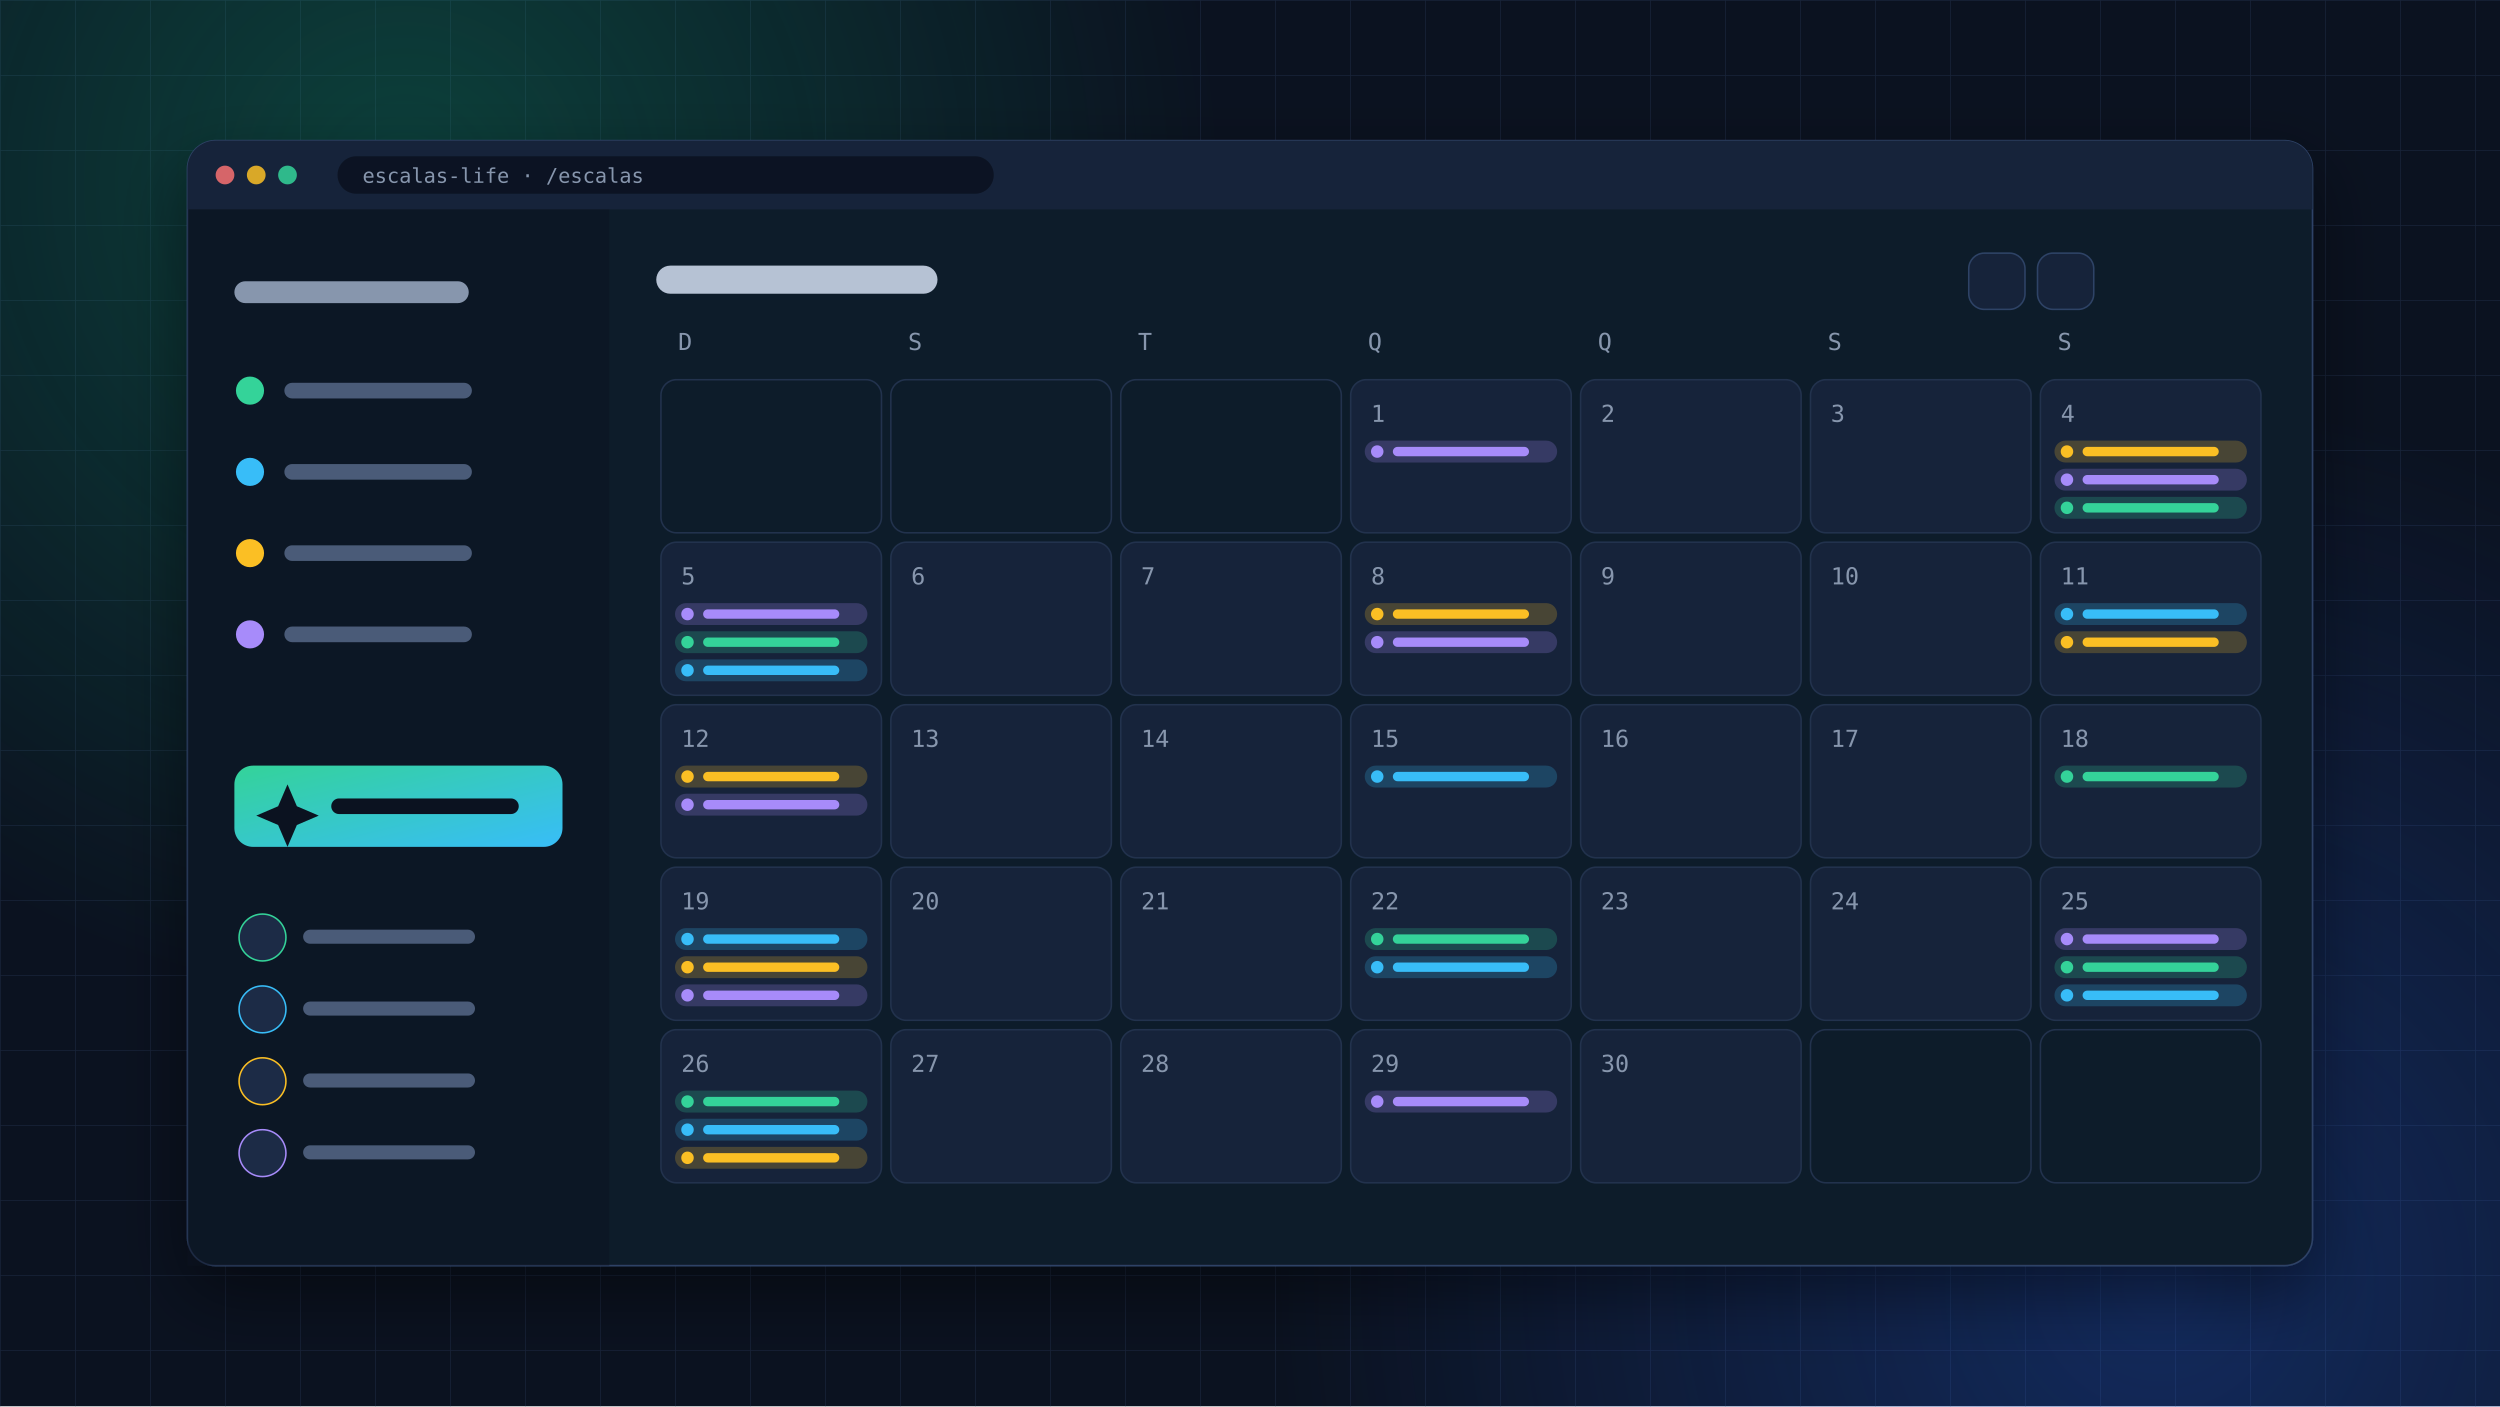
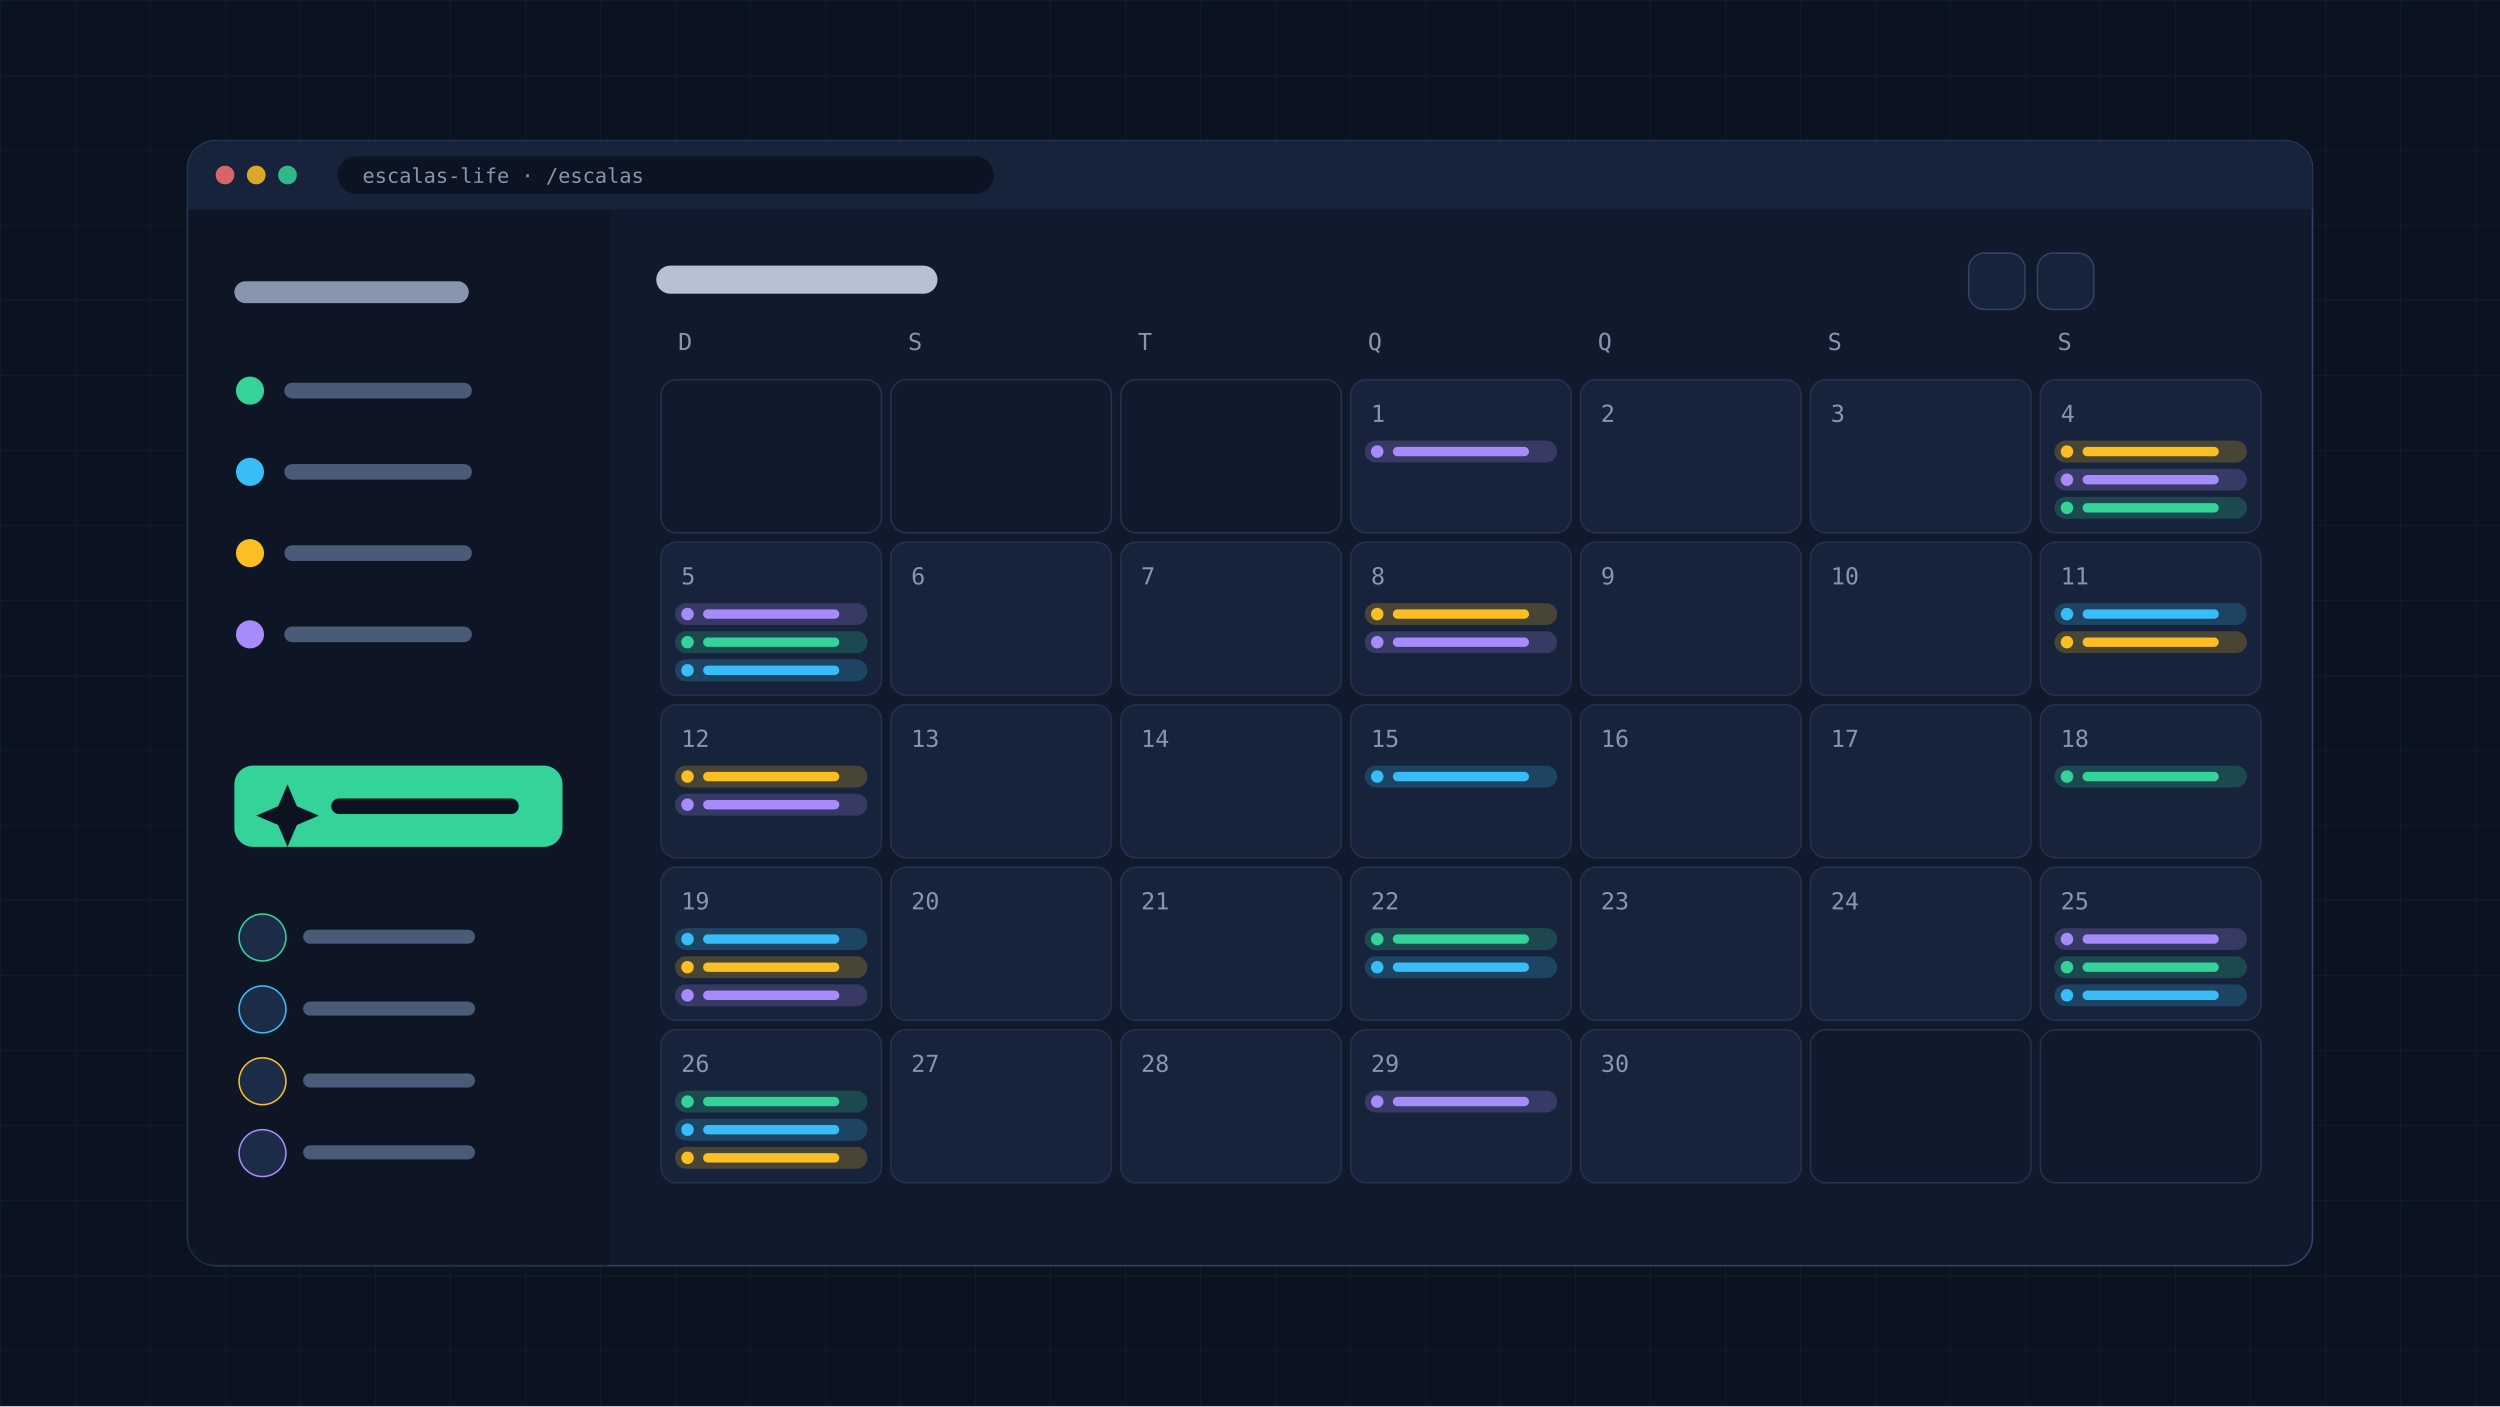
<svg xmlns="http://www.w3.org/2000/svg" width="1600" height="900" viewBox="0 0 1600 900">
  <defs>
-     <linearGradient id="grad" x1="0" y1="0" x2="1" y2="1">
+     <linearGradient id="grad">
      <stop offset="0" stop-color="#34D399" />
-       <stop offset="1" stop-color="#38BDF8" />
-     </linearGradient>
-     <linearGradient id="gradH" x1="0" y1="0" x2="1" y2="0">
+       <stop offset="1" stop-color="#34D399" />
+     </linearGradient>
+     <linearGradient id="gradH">
      <stop offset="0" stop-color="#34D399" />
-       <stop offset="1" stop-color="#38BDF8" />
+       <stop offset="1" stop-color="#34D399" />
    </linearGradient>
    <linearGradient id="fadeDown" x1="0" y1="0" x2="0" y2="1">
      <stop offset="0" stop-color="#34D399" stop-opacity="0.35" />
      <stop offset="1" stop-color="#34D399" stop-opacity="0" />
    </linearGradient>
    <linearGradient id="fadeDownBlue" x1="0" y1="0" x2="0" y2="1">
      <stop offset="0" stop-color="#38BDF8" stop-opacity="0.35" />
      <stop offset="1" stop-color="#38BDF8" stop-opacity="0" />
    </linearGradient>
    <radialGradient id="glowG">
      <stop offset="0" stop-color="#10B981" stop-opacity="0.28" />
      <stop offset="1" stop-color="#10B981" stop-opacity="0" />
    </radialGradient>
    <radialGradient id="glowB">
      <stop offset="0" stop-color="#2563EB" stop-opacity="0.30" />
      <stop offset="1" stop-color="#2563EB" stop-opacity="0" />
    </radialGradient>
    <pattern id="grid" width="48" height="48" patternUnits="userSpaceOnUse">
      <path d="M48 0H0V48" fill="none" stroke="#22324D" stroke-width="1" />
    </pattern>
    <filter id="shadow" x="-10%" y="-10%" width="120%" height="130%">
      <feDropShadow dx="0" dy="18" stdDeviation="22" flood-color="#000" flood-opacity="0.45" />
    </filter>
  </defs>
  <rect x="0" y="0" width="1600" height="900" fill="#0B1220" />
-   <rect x="0" y="0" width="1600" height="900" fill="url(#grid)" opacity="0.55" />
-   <circle cx="260" cy="120" r="520" fill="url(#glowG)" />
-   <circle cx="1380" cy="820" r="560" fill="url(#glowB)" />
+   <rect x="0" y="0" width="1600" height="900" fill="url(#grid)" opacity="0.35" />
  <g>
-     <rect x="120" y="90" width="1360" height="720" rx="18" fill="#101A2C" stroke="#2E4366" filter="url(#shadow)" />
+     <rect x="120" y="90" width="1360" height="720" rx="18" fill="#101A2C" stroke="#2E4366" />
    <path d="M120 108a18 18 0 0 1 18 -18h1324a18 18 0 0 1 18 18v26h-1360z" fill="#16233A" />
    <circle cx="144" cy="112" r="6" fill="#F87171" opacity="0.85" />
    <circle cx="164" cy="112" r="6" fill="#FBBF24" opacity="0.85" />
    <circle cx="184" cy="112" r="6" fill="#34D399" opacity="0.85" />
    <rect x="216" y="100" width="420" height="24" rx="12" fill="#0B1220" opacity="0.9" />
    <text x="232" y="117" fill="#8796AD" font-size="13" font-weight="400" font-family="ui-monospace, 'SFMono-Regular', Menlo, Consolas, monospace" text-anchor="start">escalas-life · /escalas</text>
    <rect x="120" y="134" width="270" height="676" fill="#0B1220" opacity="0.5" />
    <rect x="150" y="180" width="150" height="14" rx="7" fill="#8796AD" />
    <g>
      <circle cx="160" cy="250" r="9" fill="#34D399" />
      <rect x="182" y="245" width="120" height="10" rx="5" fill="#4A5B78" />
    </g>
    <g>
      <circle cx="160" cy="302" r="9" fill="#38BDF8" />
      <rect x="182" y="297" width="120" height="10" rx="5" fill="#4A5B78" />
    </g>
    <g>
      <circle cx="160" cy="354" r="9" fill="#FBBF24" />
      <rect x="182" y="349" width="120" height="10" rx="5" fill="#4A5B78" />
    </g>
    <g>
      <circle cx="160" cy="406" r="9" fill="#A78BFA" />
      <rect x="182" y="401" width="120" height="10" rx="5" fill="#4A5B78" />
    </g>
    <rect x="150" y="490" width="210" height="52" rx="12" fill="url(#grad)" />
    <path d="M184 502 l6 14 14 6 -14 6 -6 14 -6 -14 -14 -6 14 -6z" fill="#0B1220" />
    <rect x="212" y="511" width="120" height="10" rx="5" fill="#0B1220" />
    <g>
      <circle cx="168" cy="600" r="15" fill="#1C2B46" stroke="#34D399" />
      <rect x="194" y="595" width="110" height="9" rx="4.5" fill="#4A5B78" />
    </g>
    <g>
      <circle cx="168" cy="646" r="15" fill="#1C2B46" stroke="#38BDF8" />
      <rect x="194" y="641" width="110" height="9" rx="4.5" fill="#4A5B78" />
    </g>
    <g>
      <circle cx="168" cy="692" r="15" fill="#1C2B46" stroke="#FBBF24" />
      <rect x="194" y="687" width="110" height="9" rx="4.5" fill="#4A5B78" />
    </g>
    <g>
      <circle cx="168" cy="738" r="15" fill="#1C2B46" stroke="#A78BFA" />
      <rect x="194" y="733" width="110" height="9" rx="4.5" fill="#4A5B78" />
    </g>
    <rect x="420" y="170" width="180" height="18" rx="9" fill="#B6C2D4" />
    <rect x="1260" y="162" width="36" height="36" rx="10" fill="#16233A" stroke="#2E4366" />
    <rect x="1304" y="162" width="36" height="36" rx="10" fill="#16233A" stroke="#2E4366" />
    <text x="434" y="224" fill="#8796AD" font-size="15" font-weight="400" font-family="ui-monospace, 'SFMono-Regular', Menlo, Consolas, monospace" text-anchor="start">D</text>
    <text x="581.143" y="224" fill="#8796AD" font-size="15" font-weight="400" font-family="ui-monospace, 'SFMono-Regular', Menlo, Consolas, monospace" text-anchor="start">S</text>
    <text x="728.286" y="224" fill="#8796AD" font-size="15" font-weight="400" font-family="ui-monospace, 'SFMono-Regular', Menlo, Consolas, monospace" text-anchor="start">T</text>
    <text x="875.429" y="224" fill="#8796AD" font-size="15" font-weight="400" font-family="ui-monospace, 'SFMono-Regular', Menlo, Consolas, monospace" text-anchor="start">Q</text>
    <text x="1022.571" y="224" fill="#8796AD" font-size="15" font-weight="400" font-family="ui-monospace, 'SFMono-Regular', Menlo, Consolas, monospace" text-anchor="start">Q</text>
    <text x="1169.714" y="224" fill="#8796AD" font-size="15" font-weight="400" font-family="ui-monospace, 'SFMono-Regular', Menlo, Consolas, monospace" text-anchor="start">S</text>
    <text x="1316.857" y="224" fill="#8796AD" font-size="15" font-weight="400" font-family="ui-monospace, 'SFMono-Regular', Menlo, Consolas, monospace" text-anchor="start">S</text>
    <rect x="423" y="243" width="141.143" height="98" rx="10" fill="none" stroke="#22324D" />
    <rect x="570.143" y="243" width="141.143" height="98" rx="10" fill="none" stroke="#22324D" />
    <rect x="717.286" y="243" width="141.143" height="98" rx="10" fill="none" stroke="#22324D" />
    <rect x="864.429" y="243" width="141.143" height="98" rx="10" fill="#16233A" stroke="#22324D" />
    <text x="877.429" y="270" fill="#8796AD" font-size="15" font-weight="400" font-family="ui-monospace, 'SFMono-Regular', Menlo, Consolas, monospace" text-anchor="start">1</text>
    <rect x="873.429" y="282" width="123.143" height="14" rx="7" fill="#A78BFA" opacity="0.22" />
    <circle cx="881.429" cy="289" r="4" fill="#A78BFA" />
    <rect x="891.429" y="286" width="87.143" height="6" rx="3" fill="#A78BFA" />
    <rect x="1011.571" y="243" width="141.143" height="98" rx="10" fill="#16233A" stroke="#22324D" />
    <text x="1024.571" y="270" fill="#8796AD" font-size="15" font-weight="400" font-family="ui-monospace, 'SFMono-Regular', Menlo, Consolas, monospace" text-anchor="start">2</text>
    <rect x="1158.714" y="243" width="141.143" height="98" rx="10" fill="#16233A" stroke="#22324D" />
    <text x="1171.714" y="270" fill="#8796AD" font-size="15" font-weight="400" font-family="ui-monospace, 'SFMono-Regular', Menlo, Consolas, monospace" text-anchor="start">3</text>
    <rect x="1305.857" y="243" width="141.143" height="98" rx="10" fill="#16233A" stroke="#22324D" />
    <text x="1318.857" y="270" fill="#8796AD" font-size="15" font-weight="400" font-family="ui-monospace, 'SFMono-Regular', Menlo, Consolas, monospace" text-anchor="start">4</text>
    <rect x="1314.857" y="282" width="123.143" height="14" rx="7" fill="#FBBF24" opacity="0.22" />
    <circle cx="1322.857" cy="289" r="4" fill="#FBBF24" />
    <rect x="1332.857" y="286" width="87.143" height="6" rx="3" fill="#FBBF24" />
    <rect x="1314.857" y="300" width="123.143" height="14" rx="7" fill="#A78BFA" opacity="0.22" />
    <circle cx="1322.857" cy="307" r="4" fill="#A78BFA" />
    <rect x="1332.857" y="304" width="87.143" height="6" rx="3" fill="#A78BFA" />
    <rect x="1314.857" y="318" width="123.143" height="14" rx="7" fill="#34D399" opacity="0.22" />
    <circle cx="1322.857" cy="325" r="4" fill="#34D399" />
    <rect x="1332.857" y="322" width="87.143" height="6" rx="3" fill="#34D399" />
    <rect x="423" y="347" width="141.143" height="98" rx="10" fill="#16233A" stroke="#22324D" />
    <text x="436" y="374" fill="#8796AD" font-size="15" font-weight="400" font-family="ui-monospace, 'SFMono-Regular', Menlo, Consolas, monospace" text-anchor="start">5</text>
    <rect x="432" y="386" width="123.143" height="14" rx="7" fill="#A78BFA" opacity="0.22" />
    <circle cx="440" cy="393" r="4" fill="#A78BFA" />
    <rect x="450" y="390" width="87.143" height="6" rx="3" fill="#A78BFA" />
    <rect x="432" y="404" width="123.143" height="14" rx="7" fill="#34D399" opacity="0.22" />
    <circle cx="440" cy="411" r="4" fill="#34D399" />
    <rect x="450" y="408" width="87.143" height="6" rx="3" fill="#34D399" />
    <rect x="432" y="422" width="123.143" height="14" rx="7" fill="#38BDF8" opacity="0.22" />
    <circle cx="440" cy="429" r="4" fill="#38BDF8" />
    <rect x="450" y="426" width="87.143" height="6" rx="3" fill="#38BDF8" />
    <rect x="570.143" y="347" width="141.143" height="98" rx="10" fill="#16233A" stroke="#22324D" />
    <text x="583.143" y="374" fill="#8796AD" font-size="15" font-weight="400" font-family="ui-monospace, 'SFMono-Regular', Menlo, Consolas, monospace" text-anchor="start">6</text>
    <rect x="717.286" y="347" width="141.143" height="98" rx="10" fill="#16233A" stroke="#22324D" />
    <text x="730.286" y="374" fill="#8796AD" font-size="15" font-weight="400" font-family="ui-monospace, 'SFMono-Regular', Menlo, Consolas, monospace" text-anchor="start">7</text>
    <rect x="864.429" y="347" width="141.143" height="98" rx="10" fill="#16233A" stroke="#22324D" />
    <text x="877.429" y="374" fill="#8796AD" font-size="15" font-weight="400" font-family="ui-monospace, 'SFMono-Regular', Menlo, Consolas, monospace" text-anchor="start">8</text>
    <rect x="873.429" y="386" width="123.143" height="14" rx="7" fill="#FBBF24" opacity="0.22" />
    <circle cx="881.429" cy="393" r="4" fill="#FBBF24" />
    <rect x="891.429" y="390" width="87.143" height="6" rx="3" fill="#FBBF24" />
    <rect x="873.429" y="404" width="123.143" height="14" rx="7" fill="#A78BFA" opacity="0.22" />
    <circle cx="881.429" cy="411" r="4" fill="#A78BFA" />
    <rect x="891.429" y="408" width="87.143" height="6" rx="3" fill="#A78BFA" />
    <rect x="1011.571" y="347" width="141.143" height="98" rx="10" fill="#16233A" stroke="#22324D" />
    <text x="1024.571" y="374" fill="#8796AD" font-size="15" font-weight="400" font-family="ui-monospace, 'SFMono-Regular', Menlo, Consolas, monospace" text-anchor="start">9</text>
    <rect x="1158.714" y="347" width="141.143" height="98" rx="10" fill="#16233A" stroke="#22324D" />
    <text x="1171.714" y="374" fill="#8796AD" font-size="15" font-weight="400" font-family="ui-monospace, 'SFMono-Regular', Menlo, Consolas, monospace" text-anchor="start">10</text>
    <rect x="1305.857" y="347" width="141.143" height="98" rx="10" fill="#16233A" stroke="#22324D" />
    <text x="1318.857" y="374" fill="#8796AD" font-size="15" font-weight="400" font-family="ui-monospace, 'SFMono-Regular', Menlo, Consolas, monospace" text-anchor="start">11</text>
    <rect x="1314.857" y="386" width="123.143" height="14" rx="7" fill="#38BDF8" opacity="0.22" />
    <circle cx="1322.857" cy="393" r="4" fill="#38BDF8" />
    <rect x="1332.857" y="390" width="87.143" height="6" rx="3" fill="#38BDF8" />
    <rect x="1314.857" y="404" width="123.143" height="14" rx="7" fill="#FBBF24" opacity="0.22" />
    <circle cx="1322.857" cy="411" r="4" fill="#FBBF24" />
    <rect x="1332.857" y="408" width="87.143" height="6" rx="3" fill="#FBBF24" />
    <rect x="423" y="451" width="141.143" height="98" rx="10" fill="#16233A" stroke="#22324D" />
    <text x="436" y="478" fill="#8796AD" font-size="15" font-weight="400" font-family="ui-monospace, 'SFMono-Regular', Menlo, Consolas, monospace" text-anchor="start">12</text>
    <rect x="432" y="490" width="123.143" height="14" rx="7" fill="#FBBF24" opacity="0.22" />
    <circle cx="440" cy="497" r="4" fill="#FBBF24" />
    <rect x="450" y="494" width="87.143" height="6" rx="3" fill="#FBBF24" />
    <rect x="432" y="508" width="123.143" height="14" rx="7" fill="#A78BFA" opacity="0.22" />
    <circle cx="440" cy="515" r="4" fill="#A78BFA" />
    <rect x="450" y="512" width="87.143" height="6" rx="3" fill="#A78BFA" />
    <rect x="570.143" y="451" width="141.143" height="98" rx="10" fill="#16233A" stroke="#22324D" />
    <text x="583.143" y="478" fill="#8796AD" font-size="15" font-weight="400" font-family="ui-monospace, 'SFMono-Regular', Menlo, Consolas, monospace" text-anchor="start">13</text>
    <rect x="717.286" y="451" width="141.143" height="98" rx="10" fill="#16233A" stroke="#22324D" />
    <text x="730.286" y="478" fill="#8796AD" font-size="15" font-weight="400" font-family="ui-monospace, 'SFMono-Regular', Menlo, Consolas, monospace" text-anchor="start">14</text>
    <rect x="864.429" y="451" width="141.143" height="98" rx="10" fill="#16233A" stroke="#22324D" />
    <text x="877.429" y="478" fill="#8796AD" font-size="15" font-weight="400" font-family="ui-monospace, 'SFMono-Regular', Menlo, Consolas, monospace" text-anchor="start">15</text>
    <rect x="873.429" y="490" width="123.143" height="14" rx="7" fill="#38BDF8" opacity="0.22" />
    <circle cx="881.429" cy="497" r="4" fill="#38BDF8" />
    <rect x="891.429" y="494" width="87.143" height="6" rx="3" fill="#38BDF8" />
    <rect x="1011.571" y="451" width="141.143" height="98" rx="10" fill="#16233A" stroke="#22324D" />
    <text x="1024.571" y="478" fill="#8796AD" font-size="15" font-weight="400" font-family="ui-monospace, 'SFMono-Regular', Menlo, Consolas, monospace" text-anchor="start">16</text>
    <rect x="1158.714" y="451" width="141.143" height="98" rx="10" fill="#16233A" stroke="#22324D" />
    <text x="1171.714" y="478" fill="#8796AD" font-size="15" font-weight="400" font-family="ui-monospace, 'SFMono-Regular', Menlo, Consolas, monospace" text-anchor="start">17</text>
    <rect x="1305.857" y="451" width="141.143" height="98" rx="10" fill="#16233A" stroke="#22324D" />
    <text x="1318.857" y="478" fill="#8796AD" font-size="15" font-weight="400" font-family="ui-monospace, 'SFMono-Regular', Menlo, Consolas, monospace" text-anchor="start">18</text>
    <rect x="1314.857" y="490" width="123.143" height="14" rx="7" fill="#34D399" opacity="0.22" />
    <circle cx="1322.857" cy="497" r="4" fill="#34D399" />
    <rect x="1332.857" y="494" width="87.143" height="6" rx="3" fill="#34D399" />
    <rect x="423" y="555" width="141.143" height="98" rx="10" fill="#16233A" stroke="#22324D" />
    <text x="436" y="582" fill="#8796AD" font-size="15" font-weight="400" font-family="ui-monospace, 'SFMono-Regular', Menlo, Consolas, monospace" text-anchor="start">19</text>
    <rect x="432" y="594" width="123.143" height="14" rx="7" fill="#38BDF8" opacity="0.22" />
    <circle cx="440" cy="601" r="4" fill="#38BDF8" />
    <rect x="450" y="598" width="87.143" height="6" rx="3" fill="#38BDF8" />
    <rect x="432" y="612" width="123.143" height="14" rx="7" fill="#FBBF24" opacity="0.22" />
    <circle cx="440" cy="619" r="4" fill="#FBBF24" />
    <rect x="450" y="616" width="87.143" height="6" rx="3" fill="#FBBF24" />
    <rect x="432" y="630" width="123.143" height="14" rx="7" fill="#A78BFA" opacity="0.22" />
    <circle cx="440" cy="637" r="4" fill="#A78BFA" />
    <rect x="450" y="634" width="87.143" height="6" rx="3" fill="#A78BFA" />
    <rect x="570.143" y="555" width="141.143" height="98" rx="10" fill="#16233A" stroke="#22324D" />
    <text x="583.143" y="582" fill="#8796AD" font-size="15" font-weight="400" font-family="ui-monospace, 'SFMono-Regular', Menlo, Consolas, monospace" text-anchor="start">20</text>
    <rect x="717.286" y="555" width="141.143" height="98" rx="10" fill="#16233A" stroke="#22324D" />
    <text x="730.286" y="582" fill="#8796AD" font-size="15" font-weight="400" font-family="ui-monospace, 'SFMono-Regular', Menlo, Consolas, monospace" text-anchor="start">21</text>
    <rect x="864.429" y="555" width="141.143" height="98" rx="10" fill="#16233A" stroke="#22324D" />
    <text x="877.429" y="582" fill="#8796AD" font-size="15" font-weight="400" font-family="ui-monospace, 'SFMono-Regular', Menlo, Consolas, monospace" text-anchor="start">22</text>
    <rect x="873.429" y="594" width="123.143" height="14" rx="7" fill="#34D399" opacity="0.22" />
    <circle cx="881.429" cy="601" r="4" fill="#34D399" />
    <rect x="891.429" y="598" width="87.143" height="6" rx="3" fill="#34D399" />
    <rect x="873.429" y="612" width="123.143" height="14" rx="7" fill="#38BDF8" opacity="0.22" />
    <circle cx="881.429" cy="619" r="4" fill="#38BDF8" />
    <rect x="891.429" y="616" width="87.143" height="6" rx="3" fill="#38BDF8" />
    <rect x="1011.571" y="555" width="141.143" height="98" rx="10" fill="#16233A" stroke="#22324D" />
    <text x="1024.571" y="582" fill="#8796AD" font-size="15" font-weight="400" font-family="ui-monospace, 'SFMono-Regular', Menlo, Consolas, monospace" text-anchor="start">23</text>
    <rect x="1158.714" y="555" width="141.143" height="98" rx="10" fill="#16233A" stroke="#22324D" />
    <text x="1171.714" y="582" fill="#8796AD" font-size="15" font-weight="400" font-family="ui-monospace, 'SFMono-Regular', Menlo, Consolas, monospace" text-anchor="start">24</text>
    <rect x="1305.857" y="555" width="141.143" height="98" rx="10" fill="#16233A" stroke="#22324D" />
    <text x="1318.857" y="582" fill="#8796AD" font-size="15" font-weight="400" font-family="ui-monospace, 'SFMono-Regular', Menlo, Consolas, monospace" text-anchor="start">25</text>
    <rect x="1314.857" y="594" width="123.143" height="14" rx="7" fill="#A78BFA" opacity="0.22" />
    <circle cx="1322.857" cy="601" r="4" fill="#A78BFA" />
    <rect x="1332.857" y="598" width="87.143" height="6" rx="3" fill="#A78BFA" />
    <rect x="1314.857" y="612" width="123.143" height="14" rx="7" fill="#34D399" opacity="0.22" />
    <circle cx="1322.857" cy="619" r="4" fill="#34D399" />
    <rect x="1332.857" y="616" width="87.143" height="6" rx="3" fill="#34D399" />
    <rect x="1314.857" y="630" width="123.143" height="14" rx="7" fill="#38BDF8" opacity="0.22" />
    <circle cx="1322.857" cy="637" r="4" fill="#38BDF8" />
    <rect x="1332.857" y="634" width="87.143" height="6" rx="3" fill="#38BDF8" />
    <rect x="423" y="659" width="141.143" height="98" rx="10" fill="#16233A" stroke="#22324D" />
    <text x="436" y="686" fill="#8796AD" font-size="15" font-weight="400" font-family="ui-monospace, 'SFMono-Regular', Menlo, Consolas, monospace" text-anchor="start">26</text>
    <rect x="432" y="698" width="123.143" height="14" rx="7" fill="#34D399" opacity="0.22" />
    <circle cx="440" cy="705" r="4" fill="#34D399" />
    <rect x="450" y="702" width="87.143" height="6" rx="3" fill="#34D399" />
    <rect x="432" y="716" width="123.143" height="14" rx="7" fill="#38BDF8" opacity="0.22" />
    <circle cx="440" cy="723" r="4" fill="#38BDF8" />
    <rect x="450" y="720" width="87.143" height="6" rx="3" fill="#38BDF8" />
    <rect x="432" y="734" width="123.143" height="14" rx="7" fill="#FBBF24" opacity="0.22" />
    <circle cx="440" cy="741" r="4" fill="#FBBF24" />
    <rect x="450" y="738" width="87.143" height="6" rx="3" fill="#FBBF24" />
    <rect x="570.143" y="659" width="141.143" height="98" rx="10" fill="#16233A" stroke="#22324D" />
    <text x="583.143" y="686" fill="#8796AD" font-size="15" font-weight="400" font-family="ui-monospace, 'SFMono-Regular', Menlo, Consolas, monospace" text-anchor="start">27</text>
    <rect x="717.286" y="659" width="141.143" height="98" rx="10" fill="#16233A" stroke="#22324D" />
    <text x="730.286" y="686" fill="#8796AD" font-size="15" font-weight="400" font-family="ui-monospace, 'SFMono-Regular', Menlo, Consolas, monospace" text-anchor="start">28</text>
    <rect x="864.429" y="659" width="141.143" height="98" rx="10" fill="#16233A" stroke="#22324D" />
    <text x="877.429" y="686" fill="#8796AD" font-size="15" font-weight="400" font-family="ui-monospace, 'SFMono-Regular', Menlo, Consolas, monospace" text-anchor="start">29</text>
    <rect x="873.429" y="698" width="123.143" height="14" rx="7" fill="#A78BFA" opacity="0.22" />
    <circle cx="881.429" cy="705" r="4" fill="#A78BFA" />
    <rect x="891.429" y="702" width="87.143" height="6" rx="3" fill="#A78BFA" />
    <rect x="1011.571" y="659" width="141.143" height="98" rx="10" fill="#16233A" stroke="#22324D" />
    <text x="1024.571" y="686" fill="#8796AD" font-size="15" font-weight="400" font-family="ui-monospace, 'SFMono-Regular', Menlo, Consolas, monospace" text-anchor="start">30</text>
    <rect x="1158.714" y="659" width="141.143" height="98" rx="10" fill="none" stroke="#22324D" />
    <rect x="1305.857" y="659" width="141.143" height="98" rx="10" fill="none" stroke="#22324D" />
  </g>
</svg>
